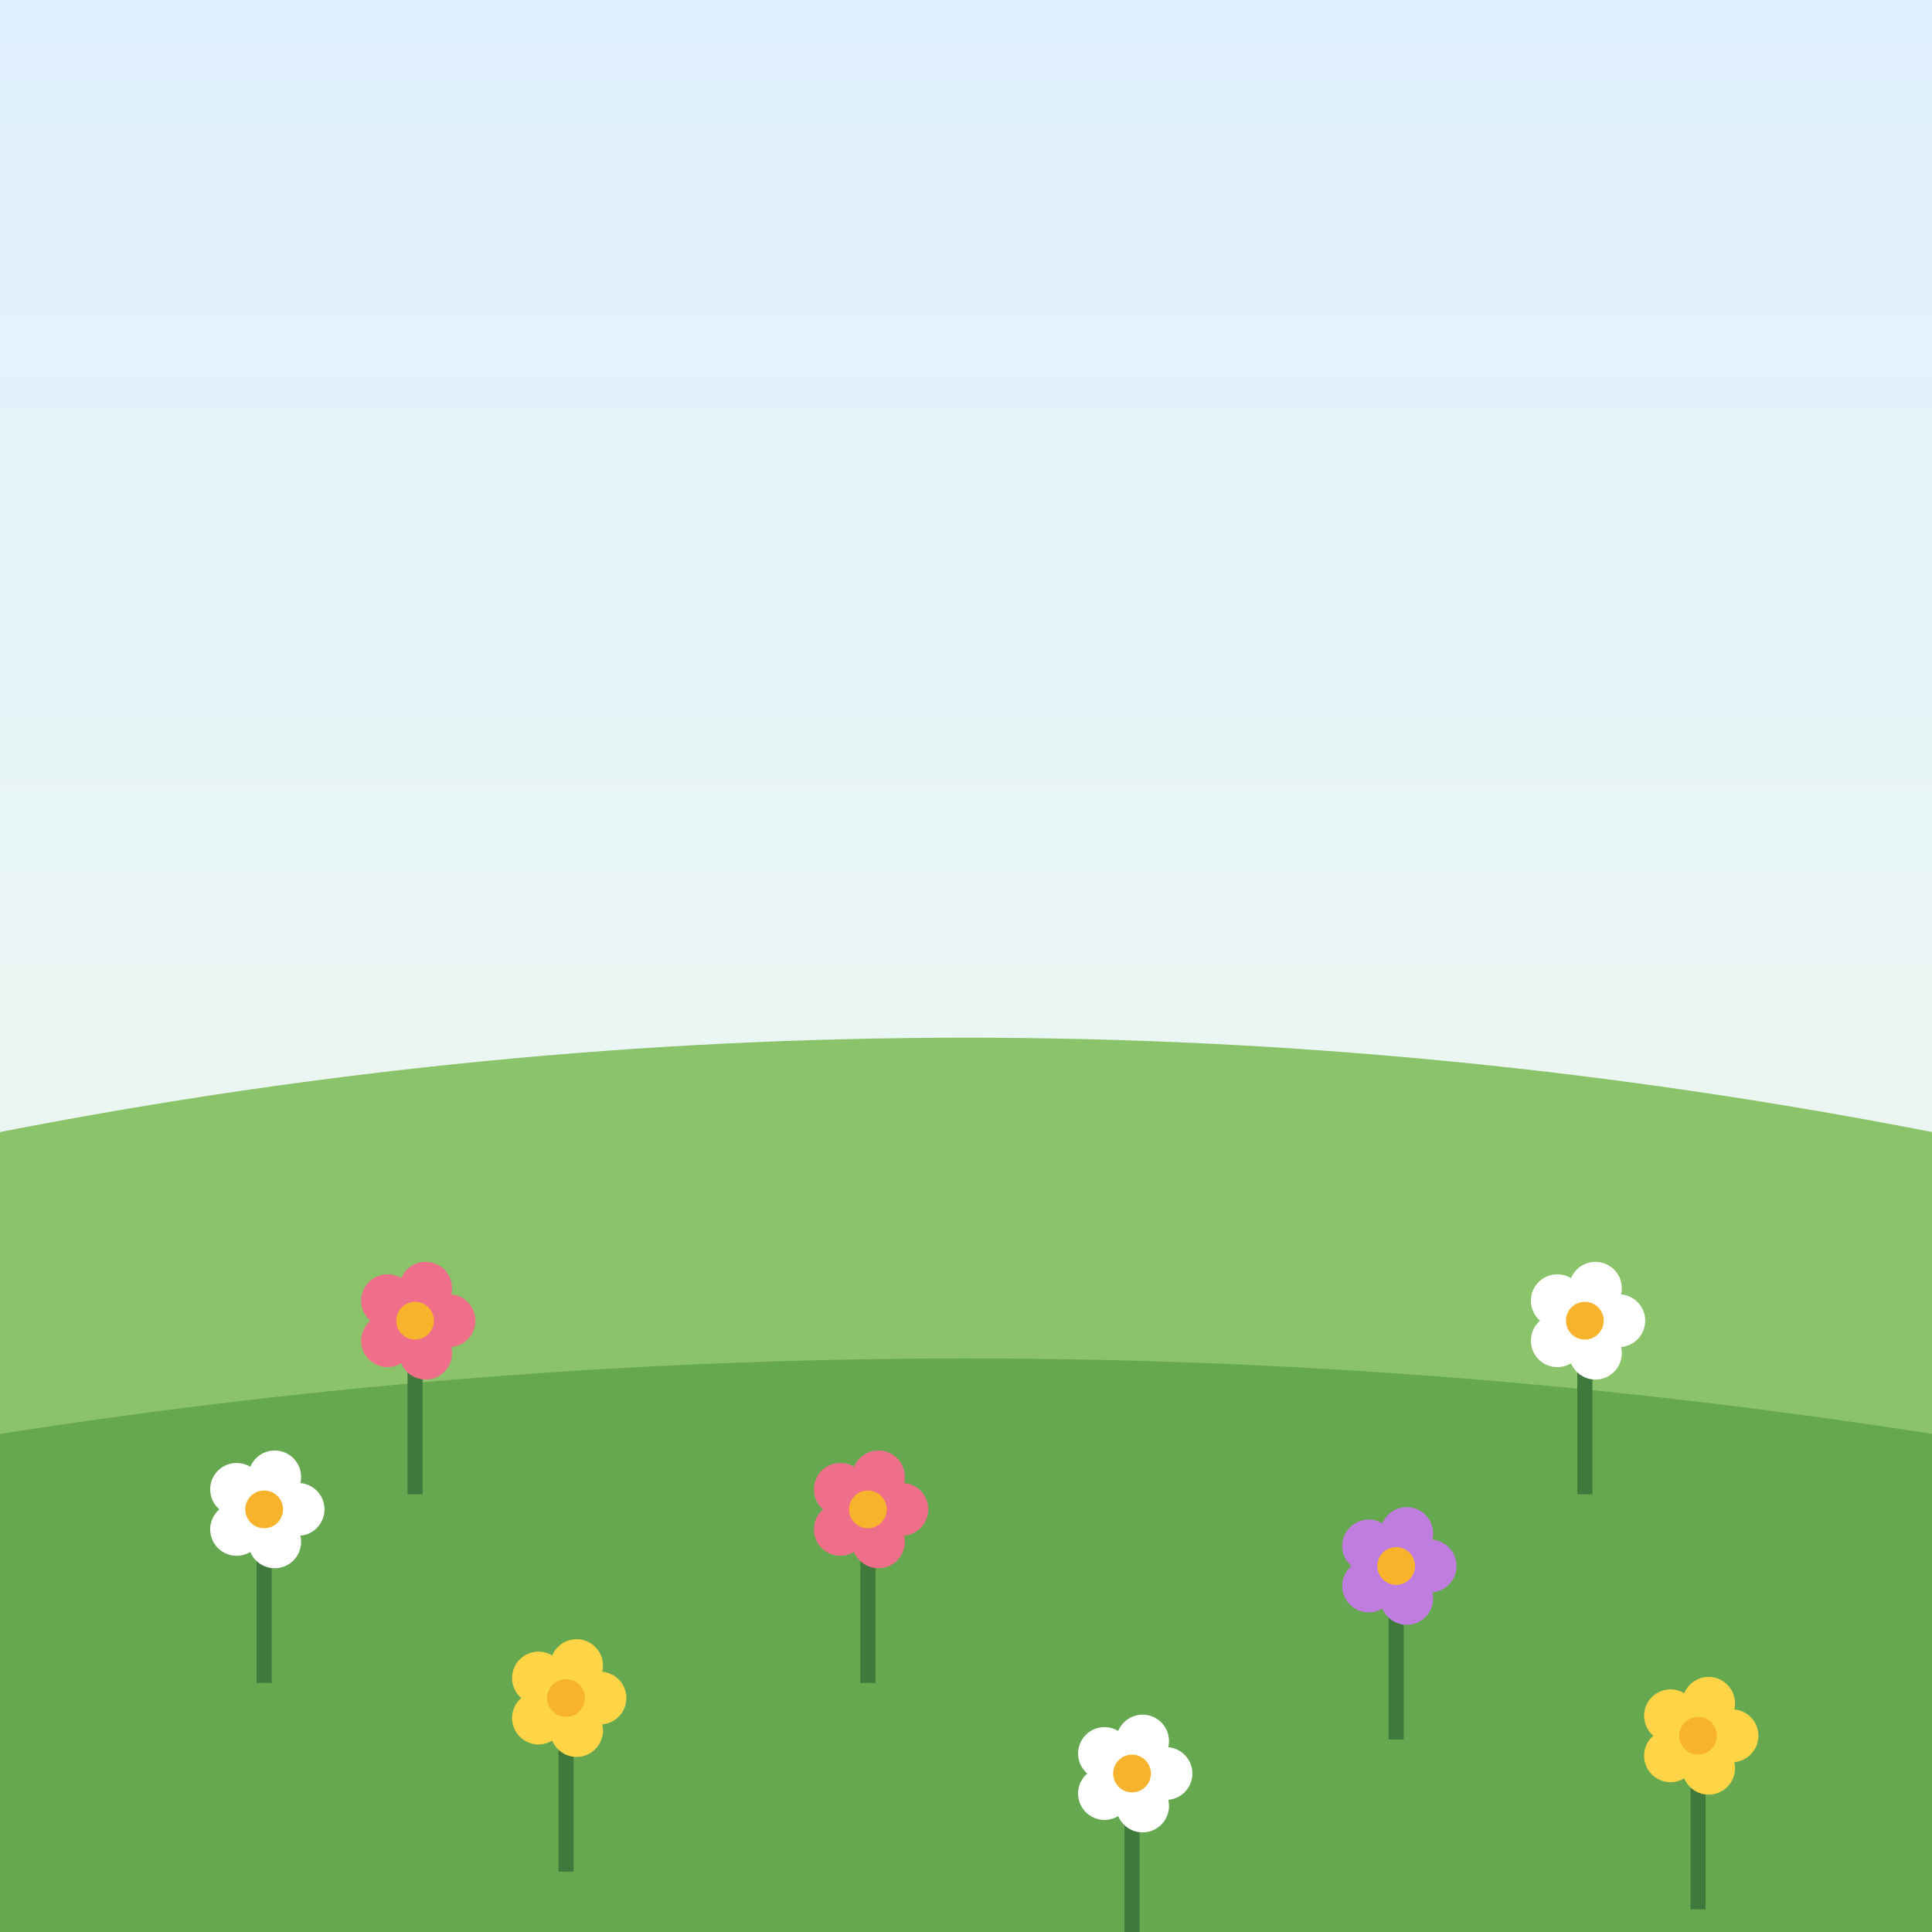
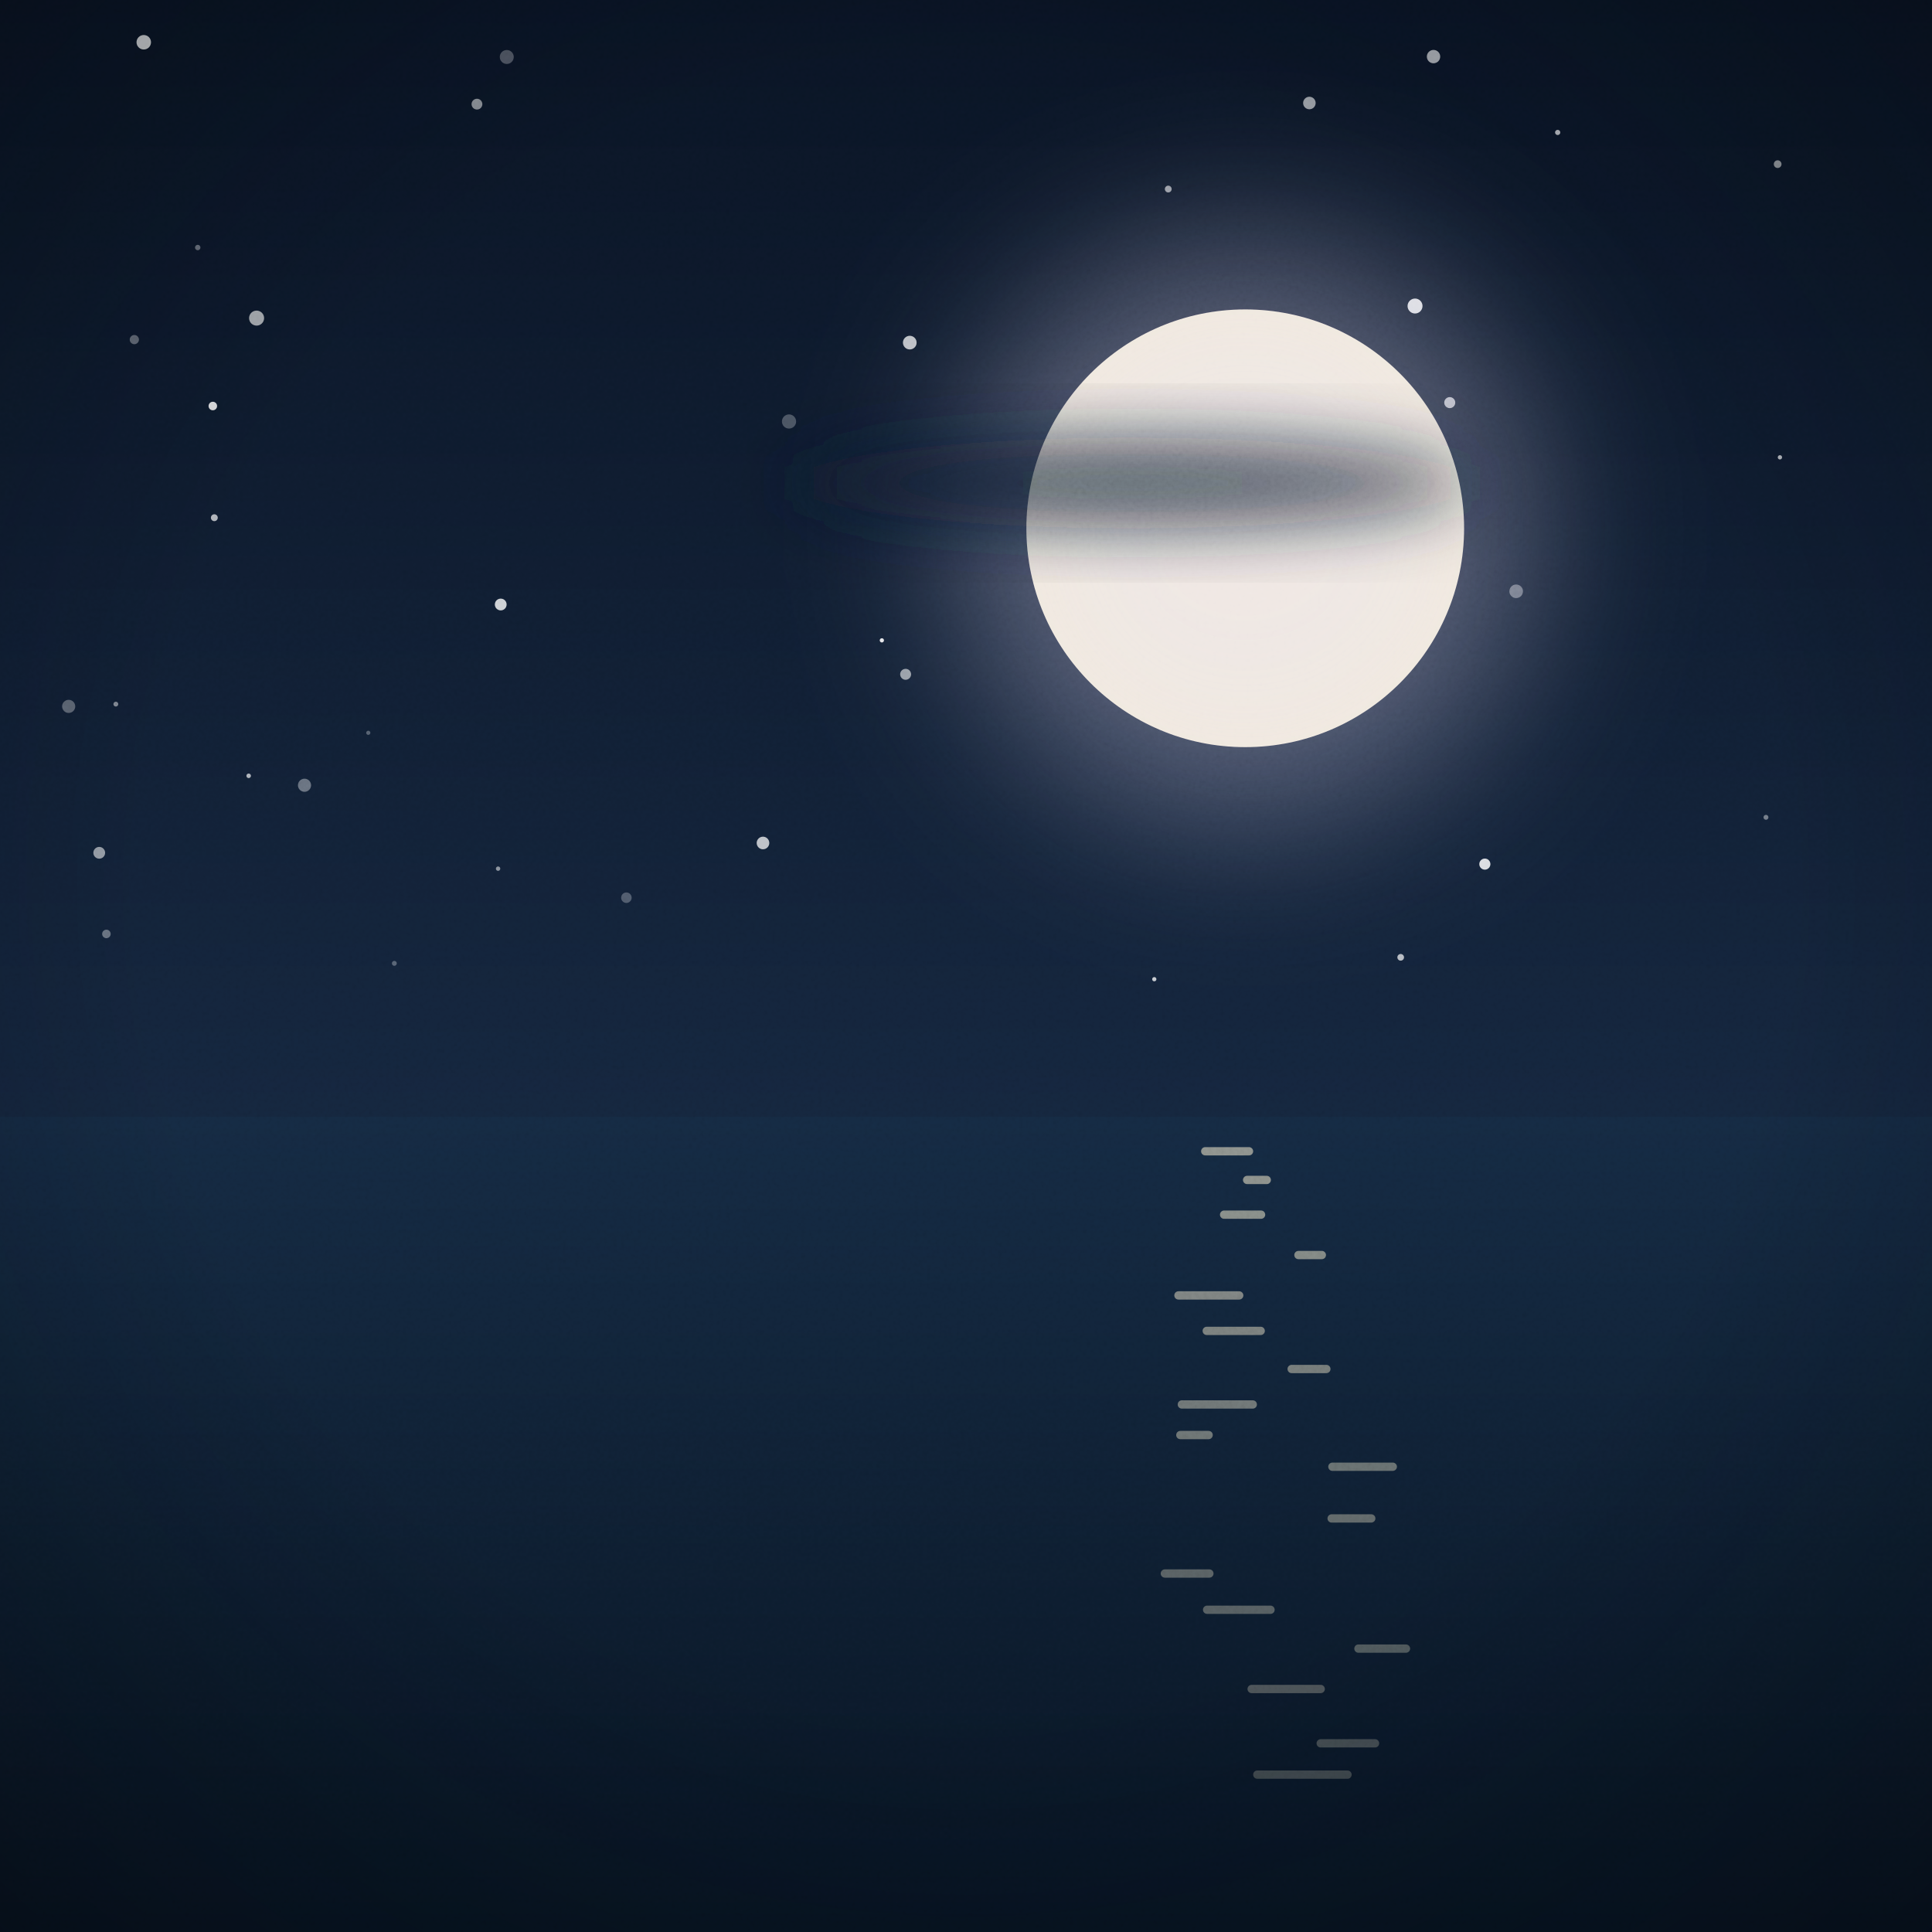
<svg xmlns="http://www.w3.org/2000/svg" viewBox="0 0 512 512" width="512" height="512">
  <defs>
-     <linearGradient id="sky" x1="0" y1="0" x2="0" y2="1">
-       <stop offset="0%" stop-color="#dff0ff" />
-       <stop offset="100%" stop-color="#f4fbe8" />
+     <linearGradient id="s" x1="0" y1="0" x2="0" y2="1">
+       <stop offset="0%" stop-color="#0a1424" />
+       <stop offset="100%" stop-color="#1d3350" />
    </linearGradient>
+     <linearGradient id="sea" x1="0" y1="0" x2="0" y2="1">
+       <stop offset="0%" stop-color="#152a42" />
+       <stop offset="100%" stop-color="#081422" />
+     </linearGradient>
+     <filter id="b22" x="-60%" y="-60%" width="220%" height="220%">
+       <feGaussianBlur stdDeviation="22" />
+     </filter>
+     <filter id="b9" x="-60%" y="-60%" width="220%" height="220%">
+       <feGaussianBlur stdDeviation="9" />
+     </filter>
+     <filter id="grain" x="-20%" y="-20%" width="140%" height="140%">
+       <feTurbulence type="fractalNoise" baseFrequency="0.9" numOctaves="2" stitchTiles="stitch" />
+       <feColorMatrix type="saturate" values="0" />
+       <feComponentTransfer>
+         <feFuncA type="linear" slope="0" intercept="1" />
+       </feComponentTransfer>
+     </filter>
+     <radialGradient id="sceneVig" cx="50%" cy="46%" r="78%">
+       <stop offset="54%" stop-color="#020407" stop-opacity="0" />
+       <stop offset="100%" stop-color="#020407" stop-opacity="0.42" />
+     </radialGradient>
  </defs>
-   <rect width="512" height="512" fill="url(#sky)" />
-   <path d="M0 300 Q256 250 512 300 V512 H0 Z" fill="#8bc36a" />
-   <path d="M0 380 Q256 340 512 380 V512 H0 Z" fill="#66a84f" />
-   <rect x="68" y="400" width="4" height="46" fill="#3f7a3c" />
-   <circle cx="79.0" cy="400.0" r="7" fill="#ffffff" />
-   <circle cx="72.8" cy="408.6" r="7" fill="#ffffff" />
-   <circle cx="62.7" cy="405.3" r="7" fill="#ffffff" />
-   <circle cx="62.7" cy="394.7" r="7" fill="#ffffff" />
-   <circle cx="72.8" cy="391.4" r="7" fill="#ffffff" />
-   <circle cx="70" cy="400" r="5" fill="#f7b32b" />
-   <rect x="148" y="450" width="4" height="46" fill="#3f7a3c" />
-   <circle cx="159.0" cy="450.0" r="7" fill="#ffd447" />
-   <circle cx="152.8" cy="458.6" r="7" fill="#ffd447" />
-   <circle cx="142.7" cy="455.3" r="7" fill="#ffd447" />
-   <circle cx="142.7" cy="444.7" r="7" fill="#ffd447" />
-   <circle cx="152.8" cy="441.4" r="7" fill="#ffd447" />
-   <circle cx="150" cy="450" r="5" fill="#f7b32b" />
-   <rect x="228" y="400" width="4" height="46" fill="#3f7a3c" />
-   <circle cx="239.0" cy="400.0" r="7" fill="#ef6f8a" />
-   <circle cx="232.8" cy="408.6" r="7" fill="#ef6f8a" />
-   <circle cx="222.7" cy="405.3" r="7" fill="#ef6f8a" />
-   <circle cx="222.7" cy="394.7" r="7" fill="#ef6f8a" />
-   <circle cx="232.8" cy="391.4" r="7" fill="#ef6f8a" />
-   <circle cx="230" cy="400" r="5" fill="#f7b32b" />
-   <rect x="298" y="470" width="4" height="46" fill="#3f7a3c" />
-   <circle cx="309.0" cy="470.0" r="7" fill="#ffffff" />
-   <circle cx="302.8" cy="478.6" r="7" fill="#ffffff" />
-   <circle cx="292.7" cy="475.3" r="7" fill="#ffffff" />
-   <circle cx="292.7" cy="464.7" r="7" fill="#ffffff" />
-   <circle cx="302.8" cy="461.4" r="7" fill="#ffffff" />
-   <circle cx="300" cy="470" r="5" fill="#f7b32b" />
-   <rect x="368" y="415" width="4" height="46" fill="#3f7a3c" />
-   <circle cx="379.0" cy="415.0" r="7" fill="#c07de0" />
-   <circle cx="372.8" cy="423.6" r="7" fill="#c07de0" />
-   <circle cx="362.7" cy="420.3" r="7" fill="#c07de0" />
-   <circle cx="362.7" cy="409.7" r="7" fill="#c07de0" />
-   <circle cx="372.8" cy="406.4" r="7" fill="#c07de0" />
-   <circle cx="370" cy="415" r="5" fill="#f7b32b" />
-   <rect x="448" y="460" width="4" height="46" fill="#3f7a3c" />
-   <circle cx="459.0" cy="460.0" r="7" fill="#ffd447" />
-   <circle cx="452.8" cy="468.6" r="7" fill="#ffd447" />
-   <circle cx="442.7" cy="465.3" r="7" fill="#ffd447" />
-   <circle cx="442.7" cy="454.7" r="7" fill="#ffd447" />
-   <circle cx="452.8" cy="451.4" r="7" fill="#ffd447" />
-   <circle cx="450" cy="460" r="5" fill="#f7b32b" />
-   <rect x="108" y="350" width="4" height="46" fill="#3f7a3c" />
-   <circle cx="119.0" cy="350.0" r="7" fill="#ef6f8a" />
-   <circle cx="112.8" cy="358.6" r="7" fill="#ef6f8a" />
-   <circle cx="102.7" cy="355.3" r="7" fill="#ef6f8a" />
-   <circle cx="102.7" cy="344.7" r="7" fill="#ef6f8a" />
-   <circle cx="112.8" cy="341.4" r="7" fill="#ef6f8a" />
-   <circle cx="110" cy="350" r="5" fill="#f7b32b" />
-   <rect x="418" y="350" width="4" height="46" fill="#3f7a3c" />
-   <circle cx="429.0" cy="350.0" r="7" fill="#ffffff" />
-   <circle cx="422.8" cy="358.6" r="7" fill="#ffffff" />
-   <circle cx="412.7" cy="355.3" r="7" fill="#ffffff" />
-   <circle cx="412.7" cy="344.7" r="7" fill="#ffffff" />
-   <circle cx="422.8" cy="341.4" r="7" fill="#ffffff" />
-   <circle cx="420" cy="350" r="5" fill="#f7b32b" />
+   <rect width="512" height="512" fill="url(#s)" />
+   <circle cx="104.5" cy="255.3" r="0.65" fill="#ffffff" fill-opacity="0.29" />
+   <circle cx="132.0" cy="230.2" r="0.58" fill="#ffffff" fill-opacity="0.50" />
+   <circle cx="65.9" cy="205.6" r="0.60" fill="#ffffff" fill-opacity="0.66" />
+   <circle cx="384.2" cy="106.7" r="1.46" fill="#ffffff" fill-opacity="0.69" />
+   <circle cx="56.8" cy="137.2" r="0.91" fill="#ffffff" fill-opacity="0.67" />
+   <circle cx="35.6" cy="90.0" r="1.22" fill="#ffffff" fill-opacity="0.34" />
+   <circle cx="97.6" cy="194.2" r="0.55" fill="#ffffff" fill-opacity="0.29" />
+   <circle cx="202.2" cy="223.4" r="1.67" fill="#ffffff" fill-opacity="0.72" />
+   <circle cx="305.9" cy="259.5" r="0.56" fill="#ffffff" fill-opacity="0.76" />
+   <circle cx="471.7" cy="121.2" r="0.57" fill="#ffffff" fill-opacity="0.67" />
+   <circle cx="347.0" cy="27.3" r="1.66" fill="#ffffff" fill-opacity="0.56" />
+   <circle cx="166.0" cy="237.9" r="1.39" fill="#ffffff" fill-opacity="0.26" />
+   <circle cx="209.1" cy="111.7" r="1.88" fill="#ffffff" fill-opacity="0.26" />
+   <circle cx="357.7" cy="97.1" r="1.68" fill="#ffffff" fill-opacity="0.71" />
+   <circle cx="309.6" cy="50.1" r="0.90" fill="#ffffff" fill-opacity="0.57" />
+   <circle cx="371.2" cy="253.7" r="0.88" fill="#ffffff" fill-opacity="0.69" />
+   <circle cx="132.7" cy="160.2" r="1.56" fill="#ffffff" fill-opacity="0.79" />
+   <circle cx="241.1" cy="90.8" r="1.81" fill="#ffffff" fill-opacity="0.72" />
+   <circle cx="30.7" cy="186.6" r="0.64" fill="#ffffff" fill-opacity="0.47" />
+   <circle cx="342.5" cy="173.7" r="0.58" fill="#ffffff" fill-opacity="0.44" />
+   <circle cx="233.7" cy="169.7" r="0.56" fill="#ffffff" fill-opacity="0.89" />
+   <circle cx="379.9" cy="15.0" r="1.77" fill="#ffffff" fill-opacity="0.61" />
+   <circle cx="471.1" cy="43.5" r="1.02" fill="#ffffff" fill-opacity="0.54" />
+   <circle cx="26.3" cy="226.0" r="1.56" fill="#ffffff" fill-opacity="0.55" />
+   <circle cx="80.7" cy="208.1" r="1.74" fill="#ffffff" fill-opacity="0.36" />
+   <circle cx="38.1" cy="11.2" r="1.92" fill="#ffffff" fill-opacity="0.80" />
+   <circle cx="401.8" cy="156.7" r="1.80" fill="#ffffff" fill-opacity="0.37" />
+   <circle cx="240.0" cy="178.7" r="1.45" fill="#ffffff" fill-opacity="0.56" />
+   <circle cx="134.3" cy="15.1" r="1.85" fill="#ffffff" fill-opacity="0.27" />
+   <circle cx="18.2" cy="187.2" r="1.74" fill="#ffffff" fill-opacity="0.32" />
+   <circle cx="375.0" cy="81.1" r="1.98" fill="#ffffff" fill-opacity="0.85" />
+   <circle cx="393.5" cy="229.0" r="1.47" fill="#ffffff" fill-opacity="0.84" />
+   <circle cx="328.4" cy="189.8" r="1.94" fill="#ffffff" fill-opacity="0.81" />
+   <circle cx="126.4" cy="27.6" r="1.43" fill="#ffffff" fill-opacity="0.51" />
+   <circle cx="52.4" cy="65.6" r="0.72" fill="#ffffff" fill-opacity="0.37" />
+   <circle cx="28.2" cy="247.5" r="1.13" fill="#ffffff" fill-opacity="0.36" />
+   <circle cx="56.4" cy="107.6" r="1.13" fill="#ffffff" fill-opacity="0.85" />
+   <circle cx="412.8" cy="35.1" r="0.69" fill="#ffffff" fill-opacity="0.67" />
+   <circle cx="68.0" cy="84.3" r="1.99" fill="#ffffff" fill-opacity="0.62" />
+   <circle cx="468.0" cy="216.6" r="0.65" fill="#ffffff" fill-opacity="0.40" />
+   <circle cx="330" cy="140" r="58" fill="#f2ead4" />
+   <circle cx="330" cy="140" r="76" fill="#e8e2ff" filter="url(#b22)" opacity="0.35" />
+   <ellipse cx="300" cy="128" rx="90" ry="12" fill="#0e1c30" filter="url(#b9)" opacity="0.7" />
+   <rect x="0" y="296" width="512" height="216" fill="url(#sea)" />
+   <rect x="318.3" y="304.0" width="13.8" height="2.2" rx="1.1" fill="#efe6c8" fill-opacity="0.55" />
+   <rect x="329.4" y="311.6" width="7.4" height="2.2" rx="1.1" fill="#efe6c8" fill-opacity="0.54" />
+   <rect x="323.3" y="320.8" width="12.0" height="2.2" rx="1.1" fill="#efe6c8" fill-opacity="0.52" />
+   <rect x="343.0" y="331.5" width="8.4" height="2.2" rx="1.1" fill="#efe6c8" fill-opacity="0.50" />
+   <rect x="311.2" y="342.2" width="18.3" height="2.2" rx="1.1" fill="#efe6c8" fill-opacity="0.48" />
+   <rect x="318.7" y="351.6" width="16.5" height="2.2" rx="1.1" fill="#efe6c8" fill-opacity="0.46" />
+   <rect x="341.2" y="361.7" width="11.4" height="2.2" rx="1.1" fill="#efe6c8" fill-opacity="0.44" />
+   <rect x="312.1" y="371.1" width="21.0" height="2.2" rx="1.1" fill="#efe6c8" fill-opacity="0.42" />
+   <rect x="311.7" y="379.2" width="9.7" height="2.2" rx="1.1" fill="#efe6c8" fill-opacity="0.41" />
+   <rect x="352.0" y="387.6" width="18.2" height="2.2" rx="1.1" fill="#efe6c8" fill-opacity="0.39" />
+   <rect x="351.8" y="401.3" width="12.7" height="2.2" rx="1.1" fill="#efe6c8" fill-opacity="0.36" />
+   <rect x="307.6" y="415.9" width="14.0" height="2.2" rx="1.1" fill="#efe6c8" fill-opacity="0.33" />
+   <rect x="318.8" y="425.5" width="19.0" height="2.2" rx="1.1" fill="#efe6c8" fill-opacity="0.32" />
+   <rect x="358.9" y="435.8" width="14.8" height="2.2" rx="1.1" fill="#efe6c8" fill-opacity="0.30" />
+   <rect x="330.6" y="446.5" width="20.5" height="2.2" rx="1.1" fill="#efe6c8" fill-opacity="0.28" />
+   <rect x="348.9" y="460.9" width="16.6" height="2.2" rx="1.1" fill="#efe6c8" fill-opacity="0.25" />
+   <rect x="332.1" y="469.2" width="26.1" height="2.2" rx="1.1" fill="#efe6c8" fill-opacity="0.23" />
+   <rect width="512" height="512" filter="url(#grain)" style="mix-blend-mode:overlay" opacity="0.09" />
+   <rect width="512" height="512" fill="url(#sceneVig)" />
</svg>
